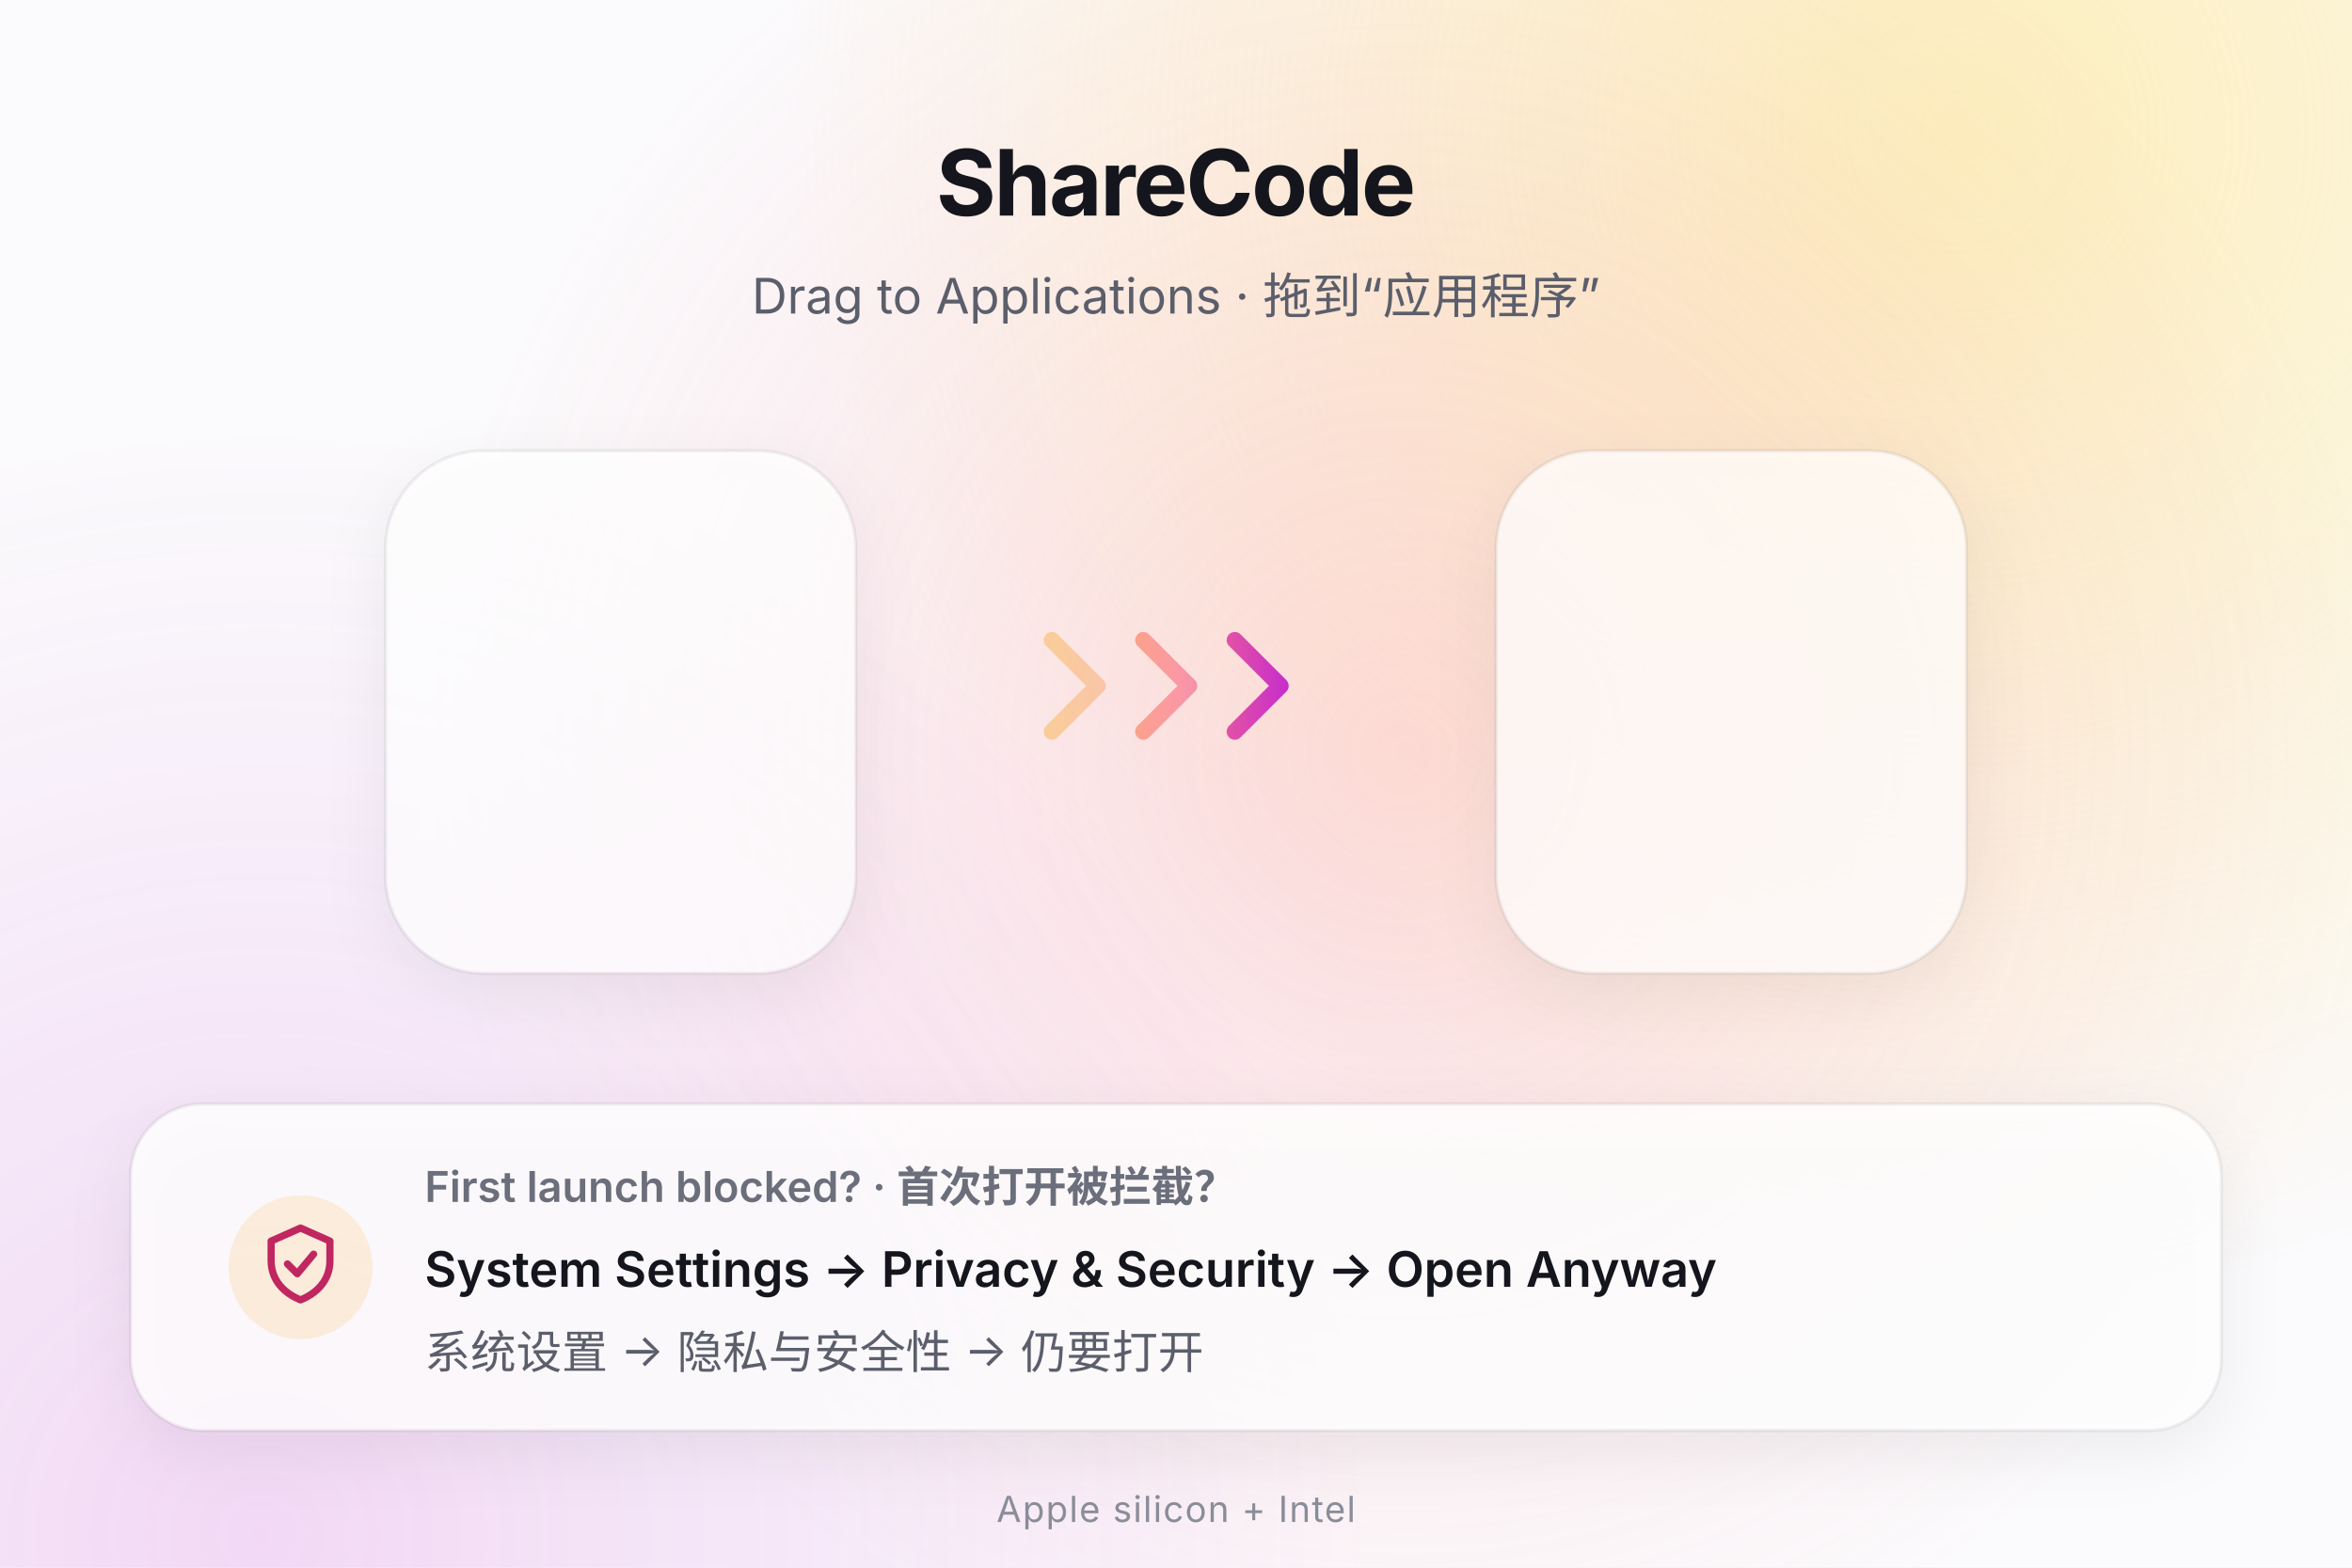
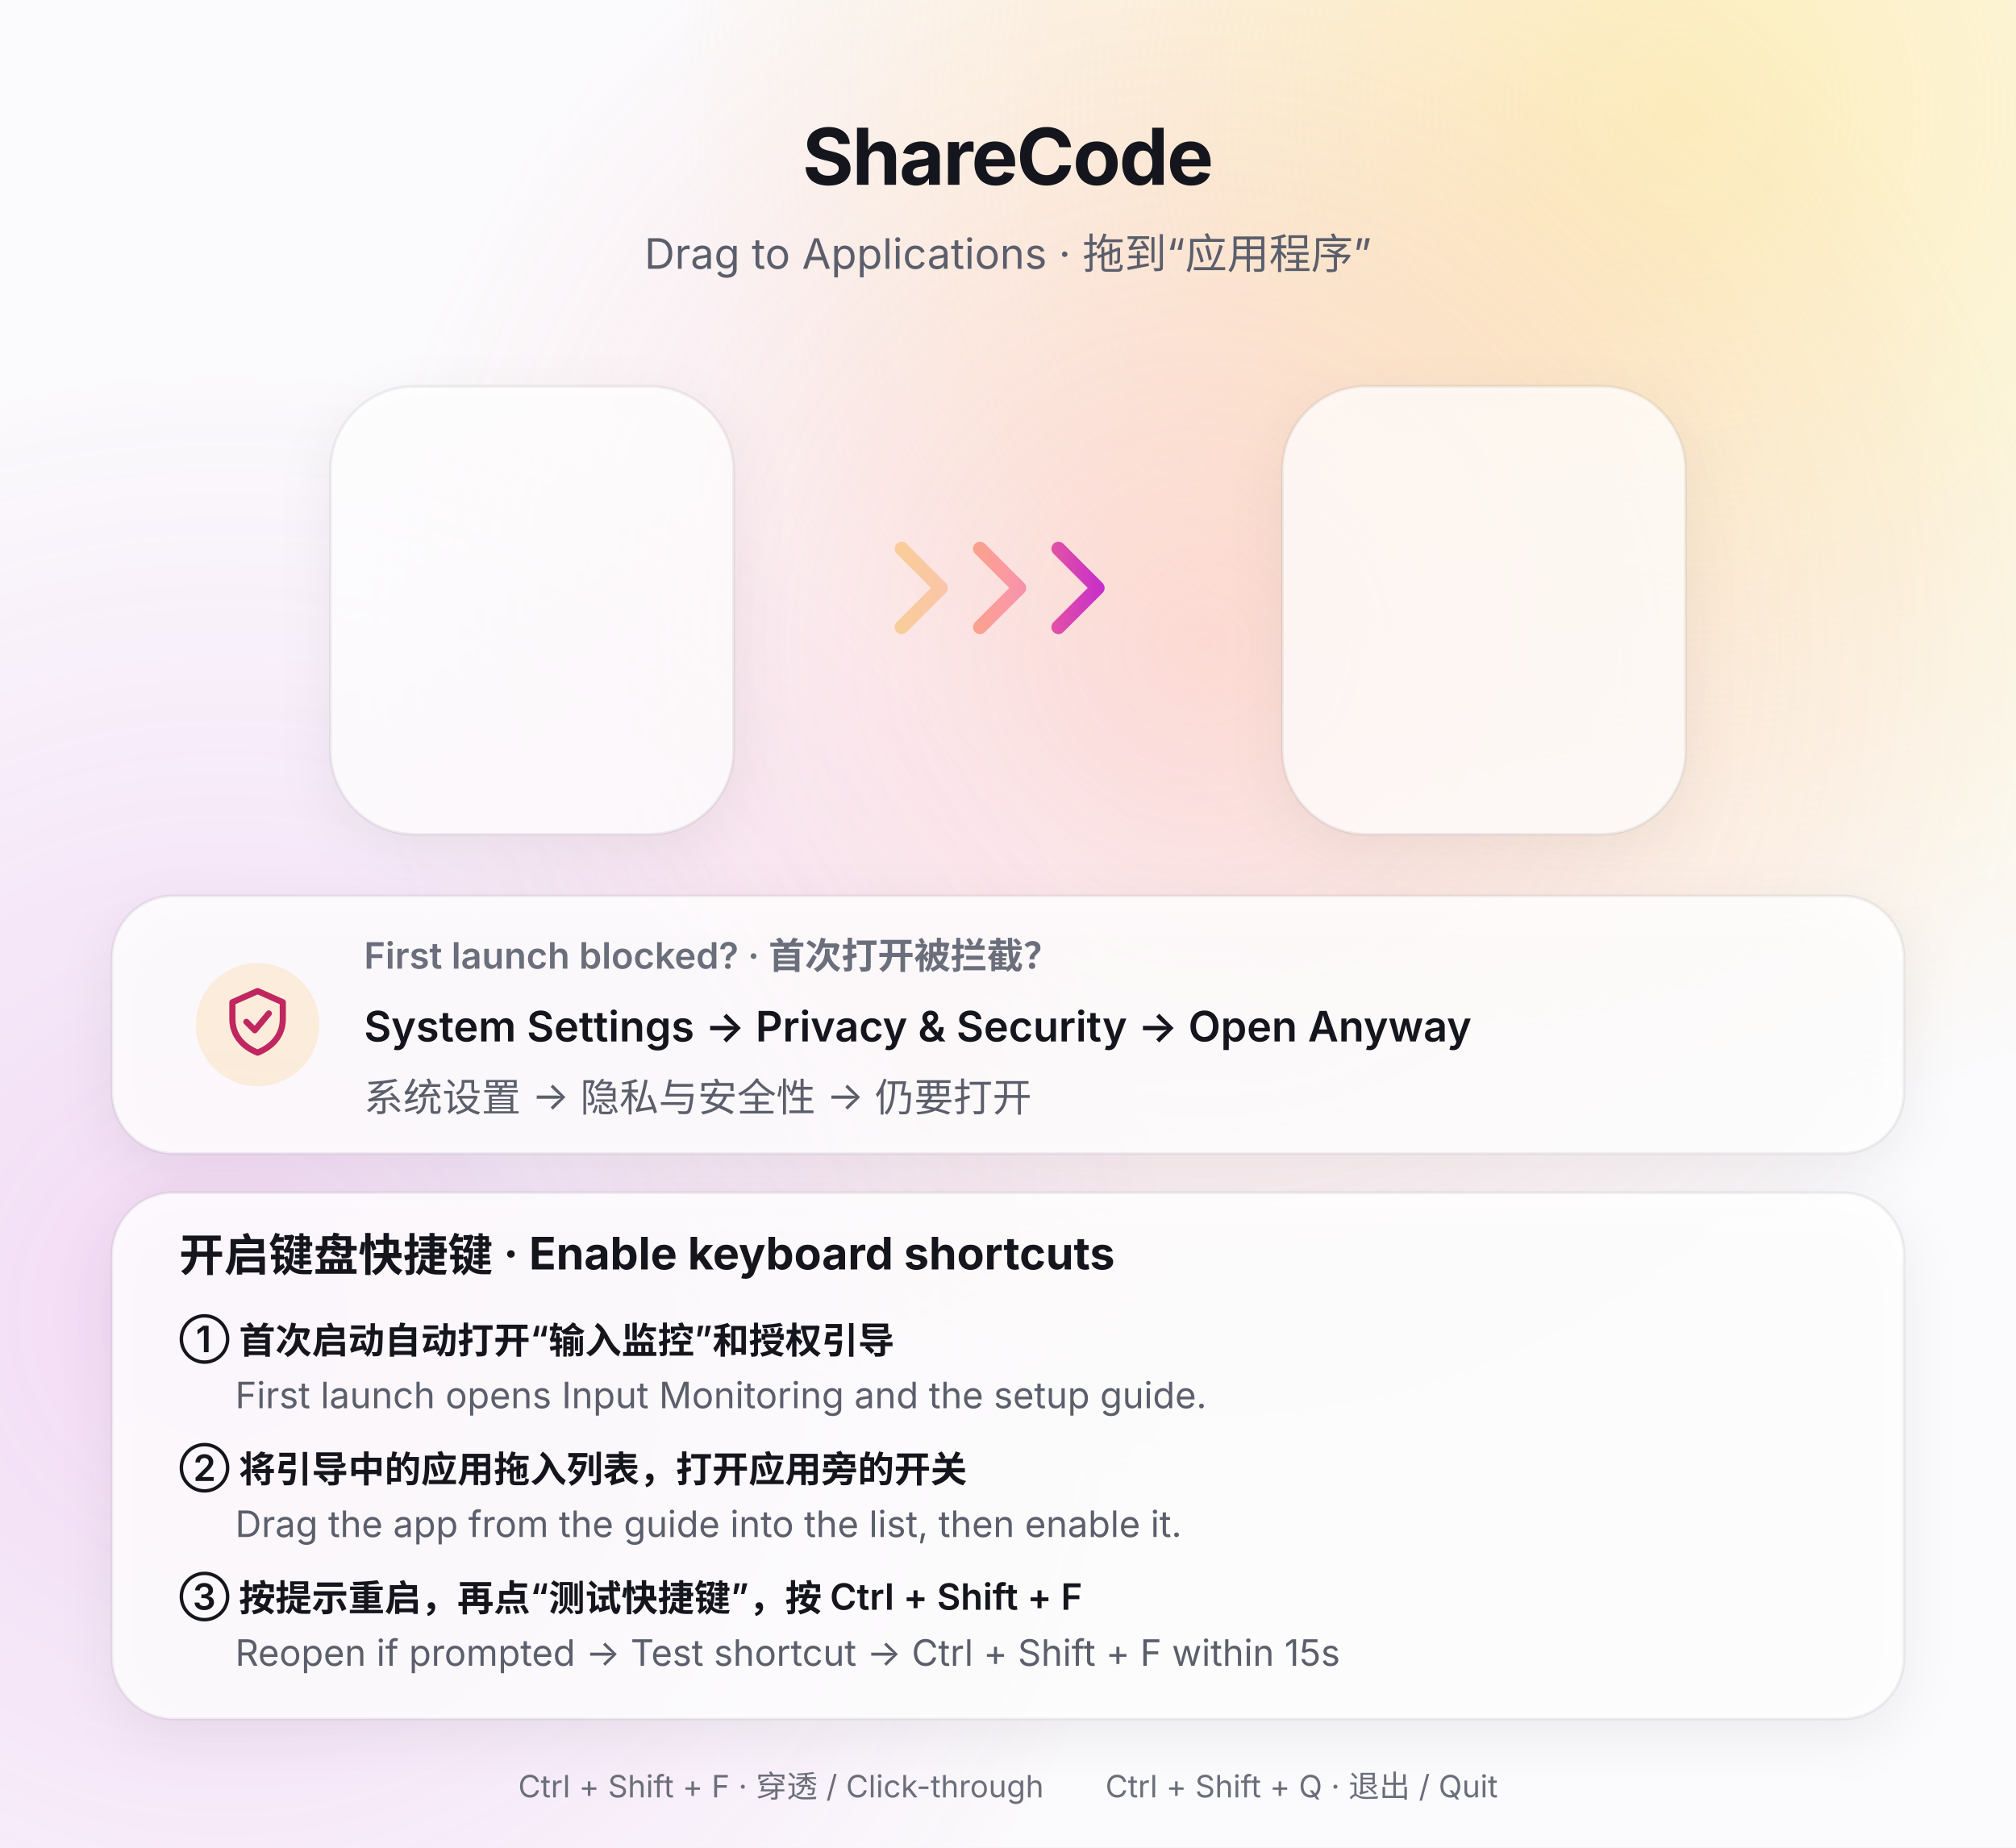
- <svg xmlns="http://www.w3.org/2000/svg" width="720" height="480" viewBox="0 0 720 480">
+ <svg xmlns="http://www.w3.org/2000/svg" width="720" height="660" viewBox="0 0 720 660">
  <defs>
    <radialGradient id="sun" cx="600" cy="40" r="360" gradientUnits="userSpaceOnUse">
      <stop stop-color="#FDE68A" stop-opacity=".55" />
      <stop offset="1" stop-color="#FDE68A" stop-opacity="0" />
    </radialGradient>
    <radialGradient id="rose" cx="430" cy="230" r="300" gradientUnits="userSpaceOnUse">
      <stop stop-color="#FB7185" stop-opacity=".22" />
      <stop offset="1" stop-color="#FB7185" stop-opacity="0" />
    </radialGradient>
    <radialGradient id="violet" cx="80" cy="470" r="340" gradientUnits="userSpaceOnUse">
      <stop stop-color="#C026D3" stop-opacity=".16" />
      <stop offset="1" stop-color="#C026D3" stop-opacity="0" />
    </radialGradient>
    <linearGradient id="ink" x1="322" y1="0" x2="398" y2="0" gradientUnits="userSpaceOnUse">
      <stop stop-color="#F59E0B" />
      <stop offset=".5" stop-color="#FB7185" />
      <stop offset="1" stop-color="#C026D3" />
    </linearGradient>
    <filter id="lift" x="-20%" y="-20%" width="140%" height="150%">
      <feDropShadow dx="0" dy="6" stdDeviation="10" flood-color="#1B1530" flood-opacity=".08" />
    </filter>
  </defs>
-   <rect width="720" height="480" fill="#FBFAFC" />
-   <rect width="720" height="480" fill="url(#sun)" />
-   <rect width="720" height="480" fill="url(#rose)" />
-   <rect width="720" height="480" fill="url(#violet)" />
+   <rect width="720" height="660" fill="#FBFAFC" />
+   <rect width="720" height="660" fill="url(#sun)" />
+   <rect width="720" height="660" fill="url(#rose)" />
+   <rect width="720" height="660" fill="url(#violet)" />
  <g font-family="Inter, -apple-system, BlinkMacSystemFont, 'Helvetica Neue', 'PingFang SC', 'Noto Sans CJK SC', sans-serif">
    <text x="360" y="66" text-anchor="middle" font-size="28" font-weight="700" letter-spacing="-.6" fill="#15161D">ShareCode</text>
    <text x="360" y="96" text-anchor="middle" font-size="15" fill="#5B5E6B">Drag to Applications · 拖到“应用程序”</text>
    <rect x="118" y="138" width="144" height="160" rx="30" fill="#fff" fill-opacity=".72" stroke="#1B1530" stroke-opacity=".06" filter="url(#lift)" />
    <rect x="458" y="138" width="144" height="160" rx="30" fill="#fff" fill-opacity=".72" stroke="#1B1530" stroke-opacity=".06" filter="url(#lift)" />
    <g fill="none" stroke="url(#ink)" stroke-width="5" stroke-linecap="round" stroke-linejoin="round">
      <path d="M322 196l14 14-14 14" opacity=".35" />
      <path d="M350 196l14 14-14 14" opacity=".65" />
      <path d="M378 196l14 14-14 14" />
    </g>
-     <rect x="40" y="338" width="640" height="100" rx="22" fill="#fff" fill-opacity=".8" stroke="#1B1530" stroke-opacity=".06" filter="url(#lift)" />
-     <circle cx="92" cy="388" r="22" fill="url(#ink)" opacity=".14" />
+     <rect x="40" y="320" width="640" height="92" rx="22" fill="#fff" fill-opacity=".8" stroke="#1B1530" stroke-opacity=".06" filter="url(#lift)" />
+     <circle cx="92" cy="366" r="22" fill="url(#ink)" opacity=".14" />
    <g fill="none" stroke="#C0265F" stroke-width="2.2" stroke-linecap="round" stroke-linejoin="round">
-       <path d="M92 376l-9 4v6c0 6 4 10 9 12 5-2 9-6 9-12v-6z" />
-       <path d="M88 387l3 3 5-6" />
+       <path d="M92 354l-9 4v6c0 6 4 10 9 12 5-2 9-6 9-12v-6z" />
+       <path d="M88 365l3 3 5-6" />
    </g>
-     <text x="130" y="368" font-size="13" font-weight="600" fill="#6B6E7B">First launch blocked? · 首次打开被拦截？</text>
-     <text x="130" y="394" font-size="15" font-weight="600" fill="#15161D">System Settings → Privacy &amp; Security → Open Anyway</text>
-     <text x="130" y="419" font-size="14" fill="#5B5E6B">系统设置 → 隐私与安全性 → 仍要打开</text>
-     <text x="360" y="466" text-anchor="middle" font-size="11" letter-spacing=".4" fill="#8A8D99">Apple silicon + Intel</text>
+     <text x="130" y="346" font-size="13" font-weight="600" fill="#6B6E7B">First launch blocked? · 首次打开被拦截？</text>
+     <text x="130" y="372" font-size="15" font-weight="600" fill="#15161D">System Settings → Privacy &amp; Security → Open Anyway</text>
+     <text x="130" y="397" font-size="14" fill="#5B5E6B">系统设置 → 隐私与安全性 → 仍要打开</text>
+     <rect x="40" y="426" width="640" height="188" rx="22" fill="#fff" fill-opacity=".8" stroke="#1B1530" stroke-opacity=".06" filter="url(#lift)" />
+     <text x="64" y="454" font-size="16" font-weight="700" fill="#15161D">开启键盘快捷键 · Enable keyboard shortcuts</text>
+     <g font-size="13" fill="#5B5E6B">
+       <text x="64" y="483" font-weight="600" fill="#15161D">① 首次启动自动打开“输入监控”和授权引导</text>
+       <text x="84" y="503">First launch opens Input Monitoring and the setup guide.</text>
+       <text x="64" y="529" font-weight="600" fill="#15161D">② 将引导中的应用拖入列表，打开应用旁的开关</text>
+       <text x="84" y="549">Drag the app from the guide into the list, then enable it.</text>
+       <text x="64" y="575" font-weight="600" fill="#15161D">③ 按提示重启，再点“测试快捷键”，按 Ctrl + Shift + F</text>
+       <text x="84" y="595">Reopen if prompted → Test shortcut → Ctrl + Shift + F within 15s</text>
+     </g>
+     <text x="360" y="642" text-anchor="middle" font-size="11" fill="#6B6E7B">Ctrl + Shift + F · 穿透 / Click-through　　Ctrl + Shift + Q · 退出 / Quit</text>
  </g>
</svg>
